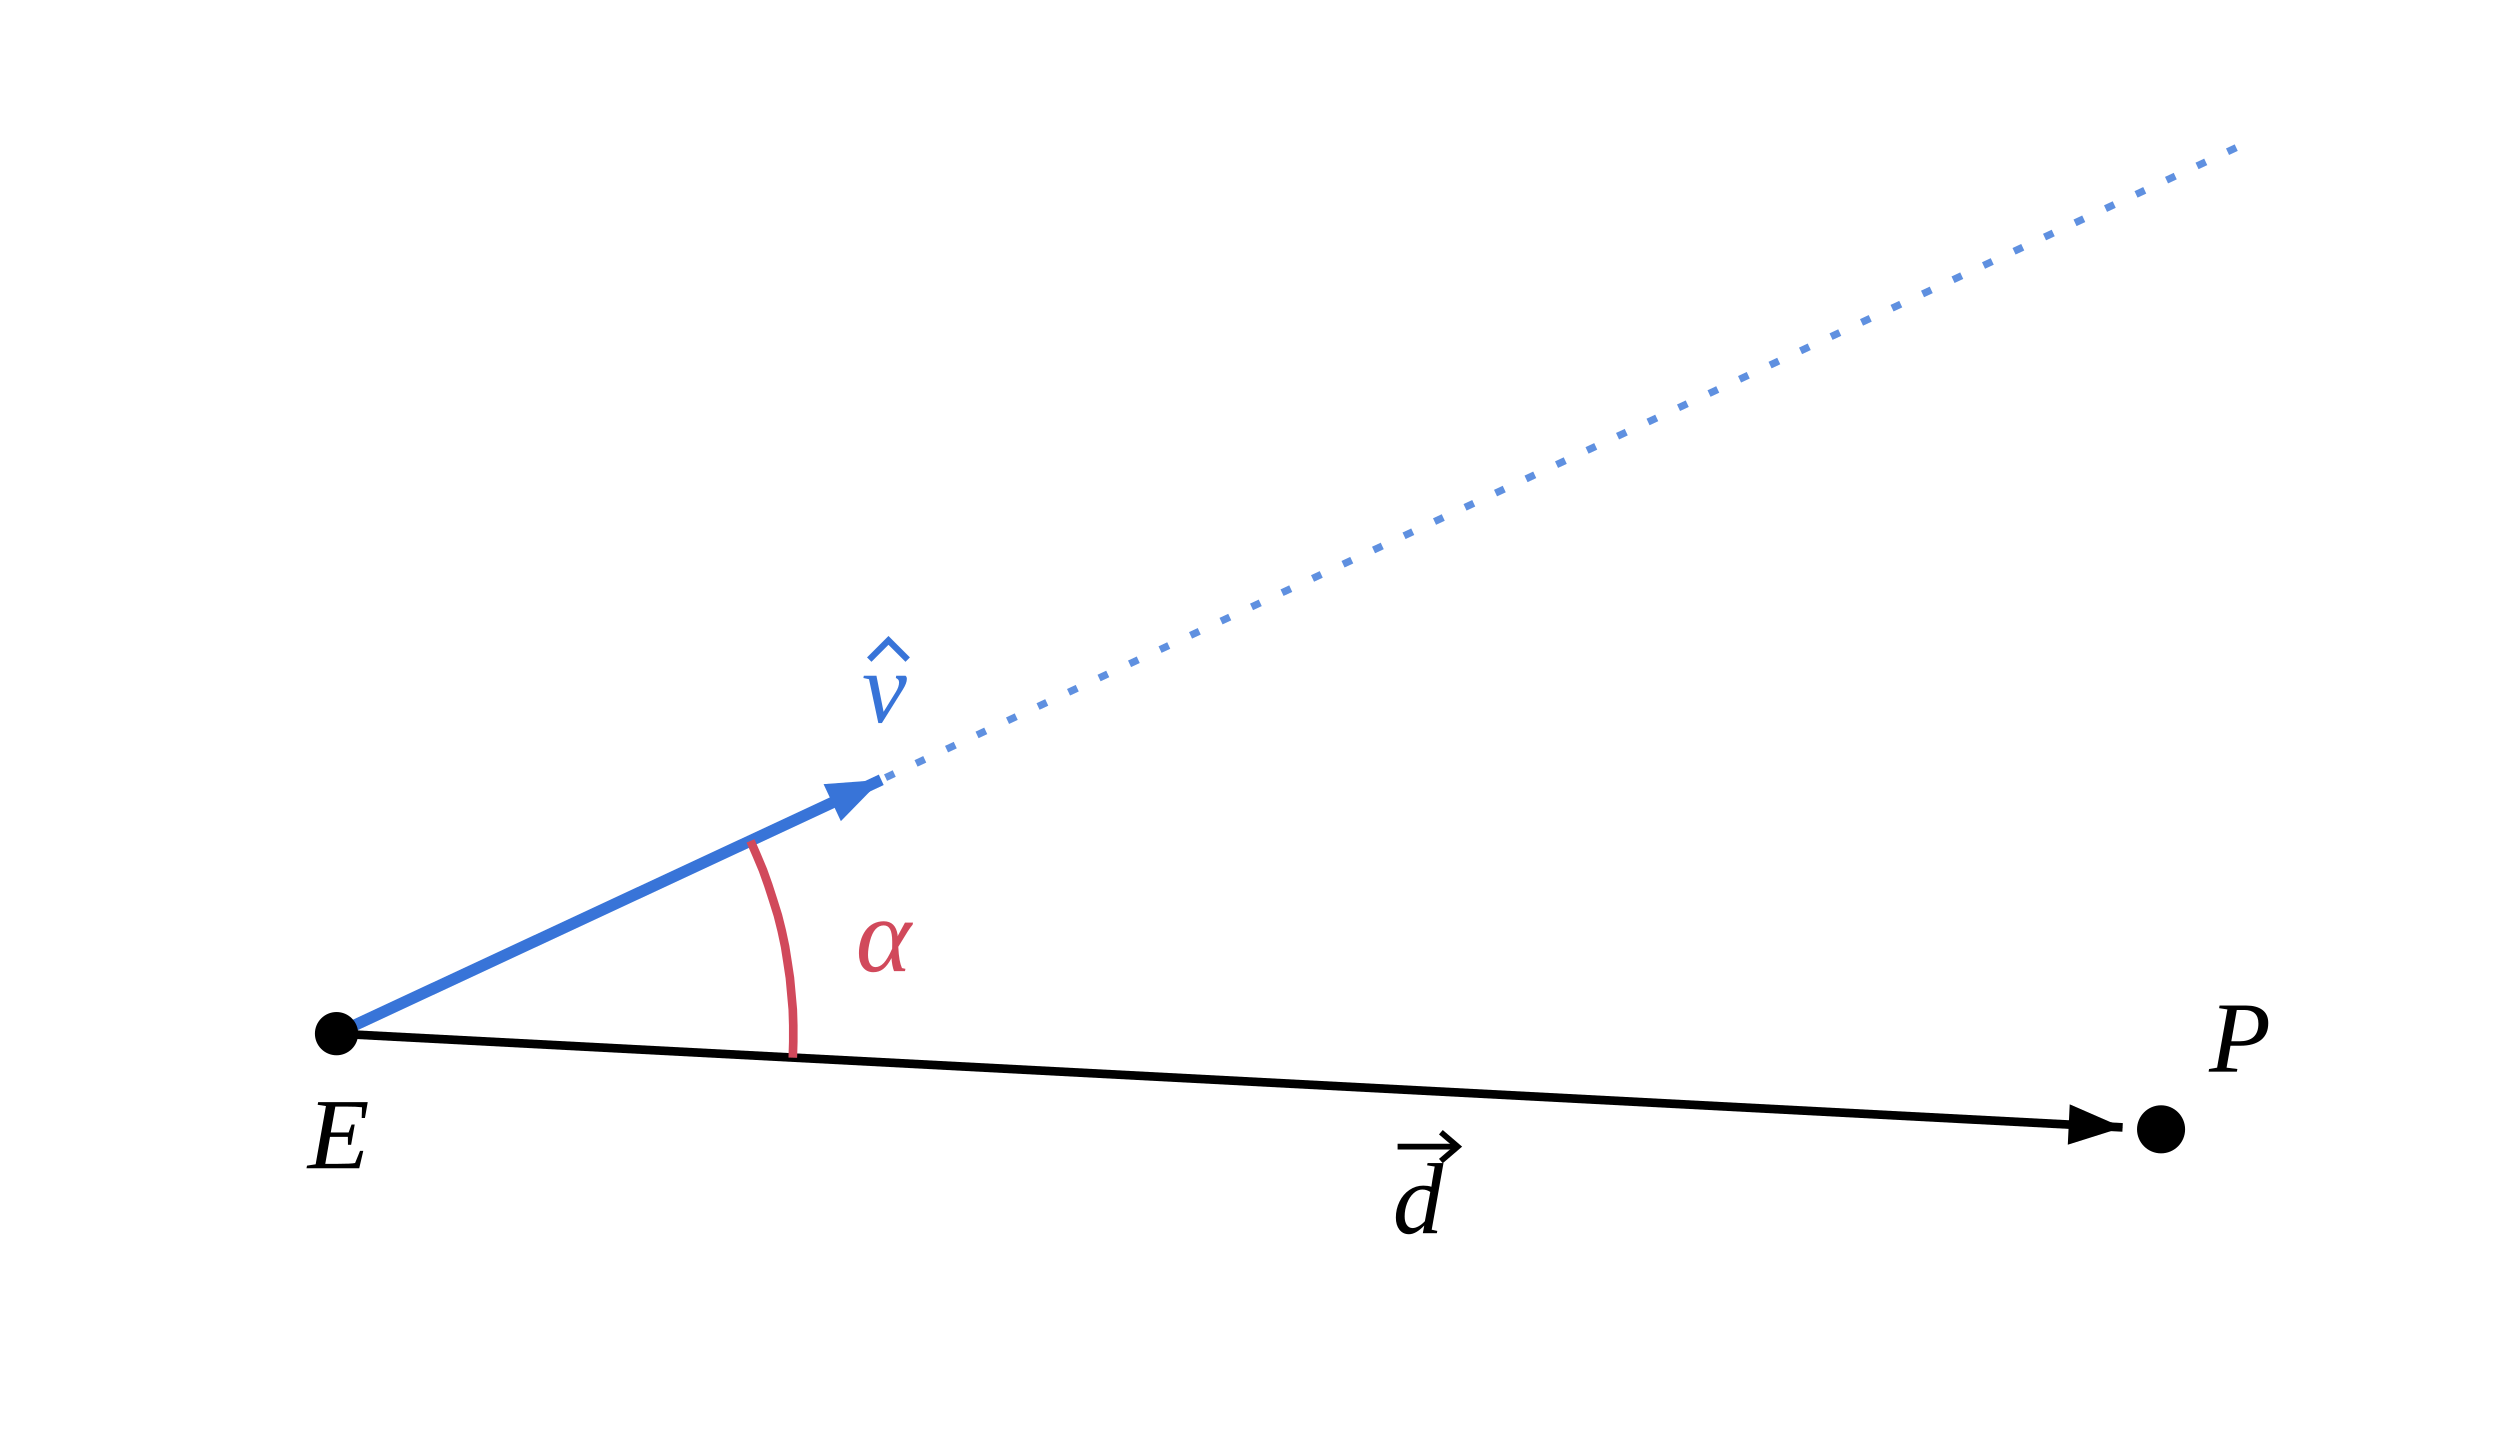
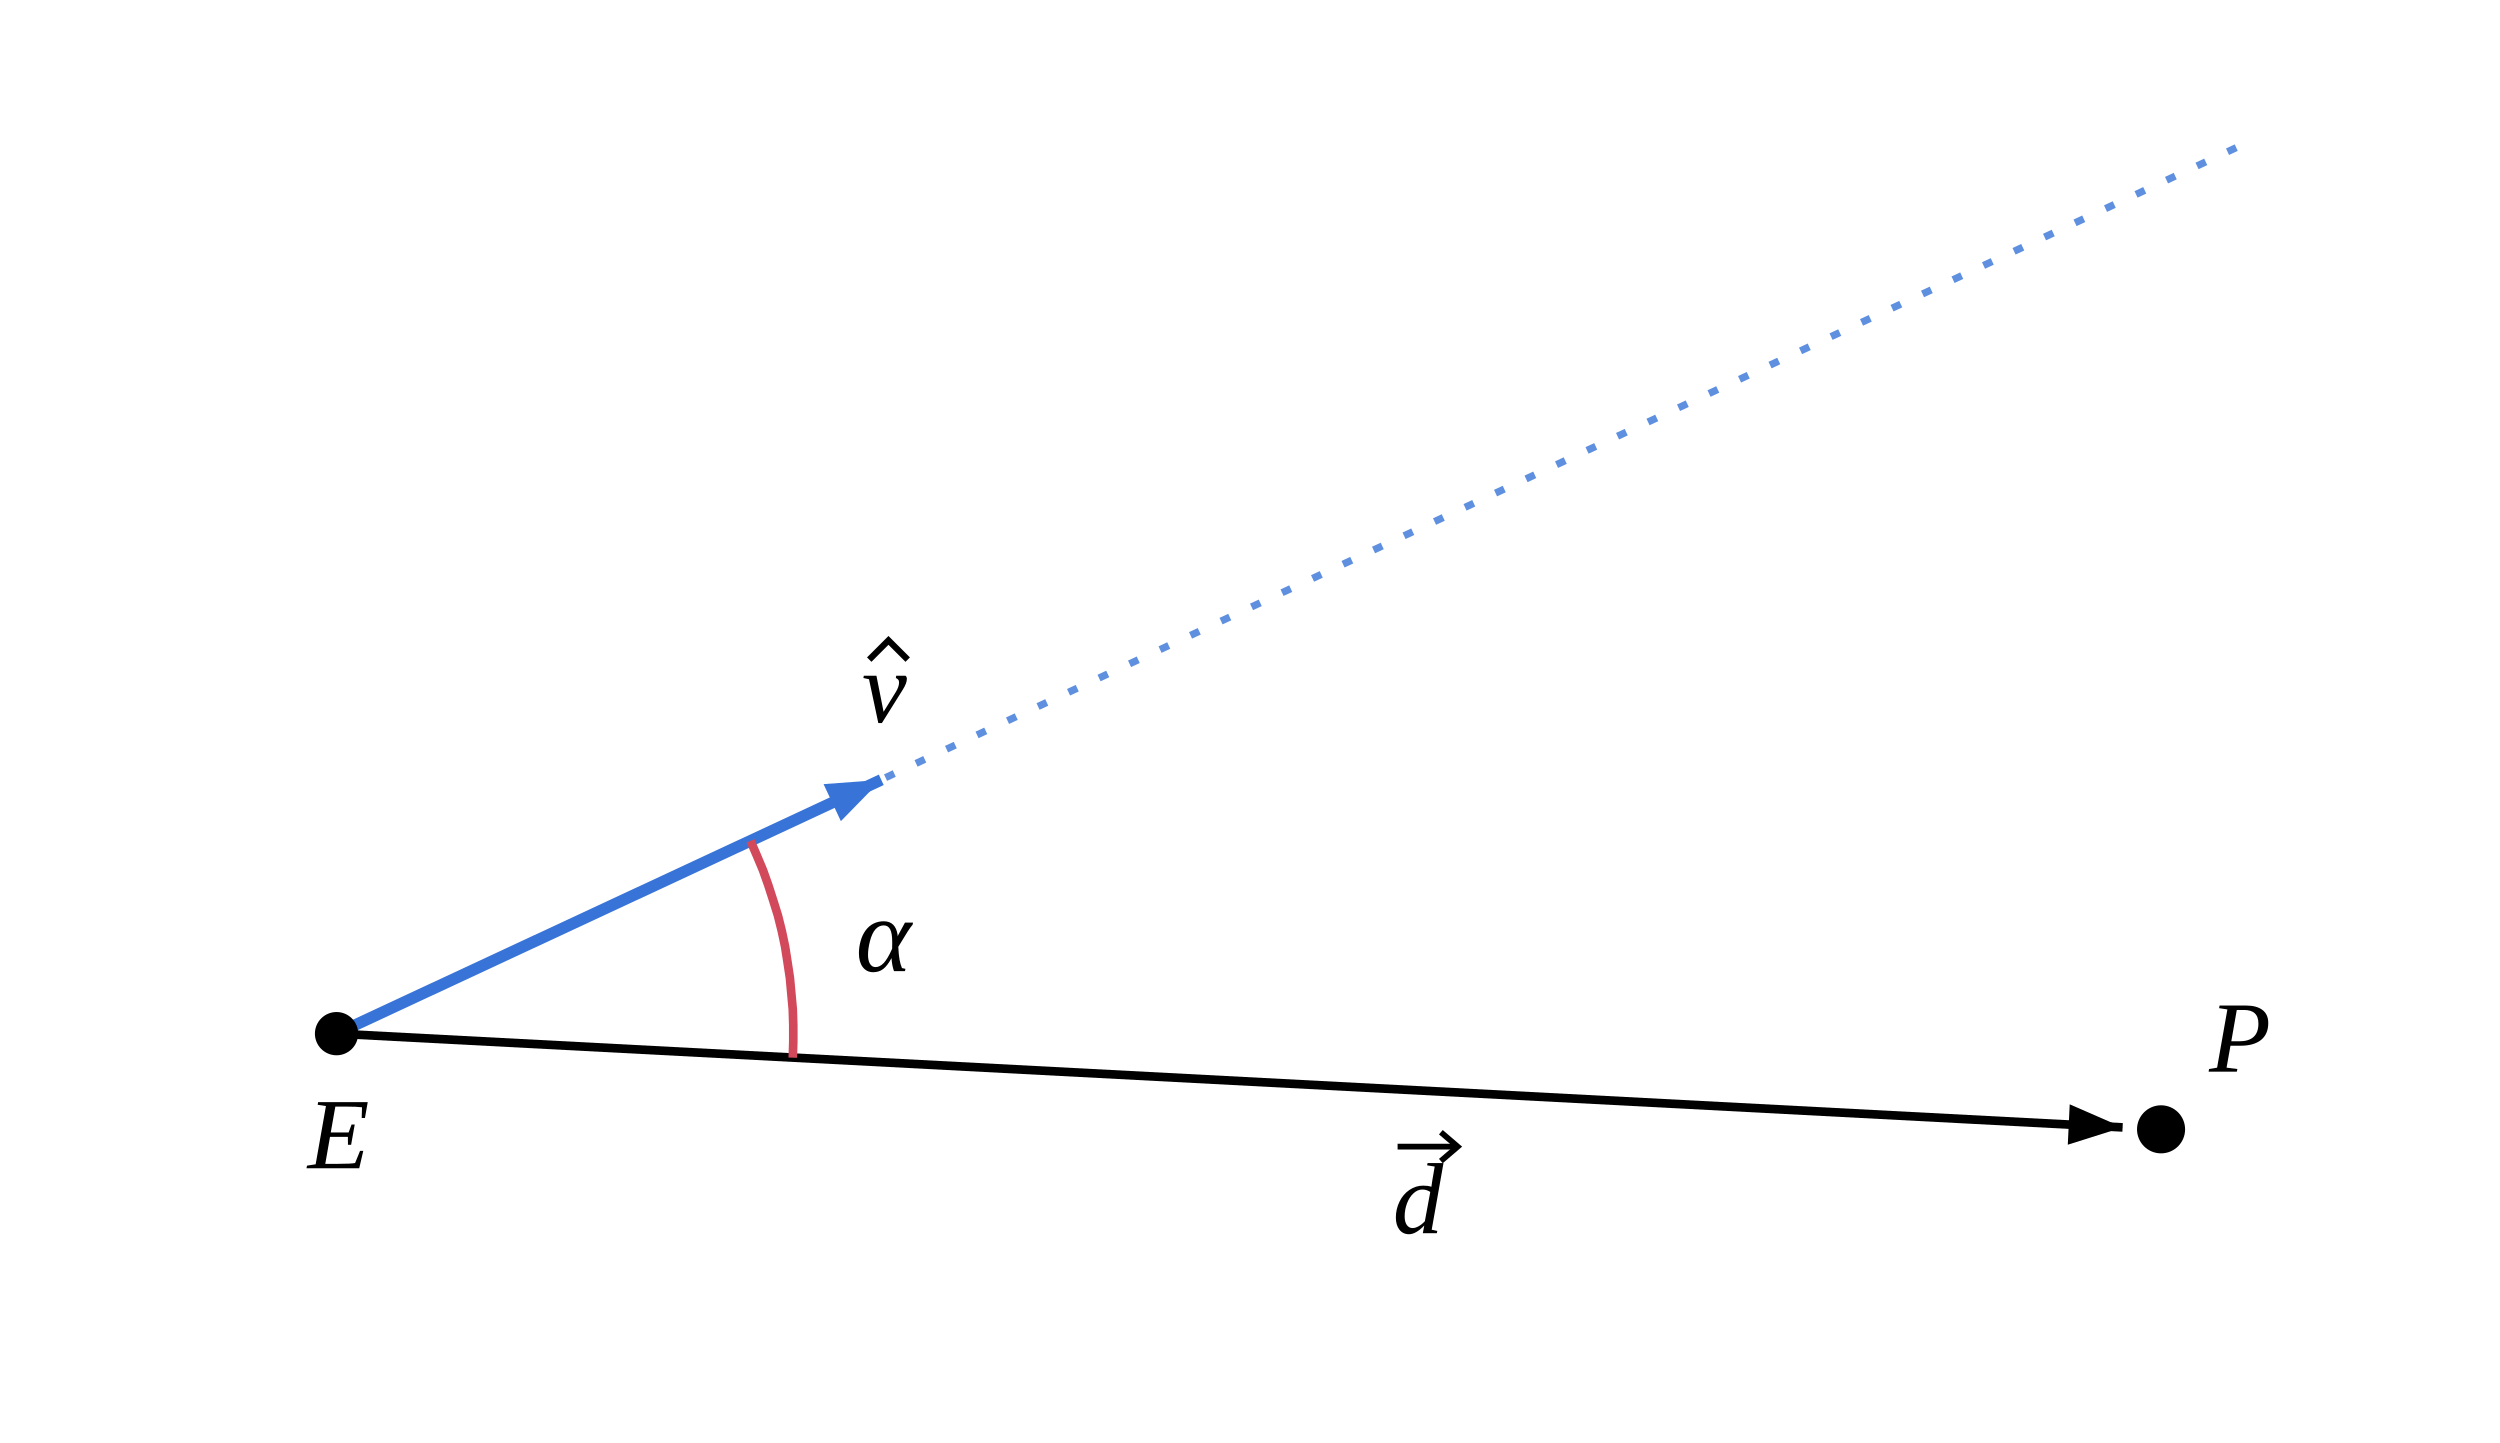
<svg xmlns="http://www.w3.org/2000/svg" width="520" height="300" viewBox="0 0 520 300" role="img" fill="none">
  <line x1="70" y1="215" x2="468.8" y2="29" stroke="#3874d8" stroke-width="1.5" stroke-dasharray="2 5" stroke-opacity="0.8" />
  <line x1="70" y1="215" x2="183.3" y2="162.2" stroke="#3874d8" stroke-width="2.4" />
  <path d="M183.3,162.2 L174.9,170.8 L171.3,163.1 Z" fill="#3874d8" />
-   <text x="179.3" y="150.2" font-family="KaTeX_Math, 'Times New Roman', serif" font-style="italic" font-size="21" fill="#3874d8" text-anchor="start">v</text>
-   <path d="M180.8,137.2 L184.8,133.2 L188.8,137.2" stroke="#3874d8" stroke-width="1.3" />
+   <text x="179.3" y="150.2" font-family="KaTeX_Math, 'Times New Roman', serif" font-style="italic" font-size="21" fill="currentColor" text-anchor="start">v</text>
+   <path d="M180.8,137.2 L184.8,133.2 L188.8,137.2" stroke="currentColor" stroke-width="1.3" />
  <line x1="70" y1="215" x2="441.5" y2="234.5" stroke="currentColor" stroke-width="1.8" />
  <path d="M441.5,234.5 L430.1,238.1 L430.5,229.7 Z" fill="currentColor" />
  <circle cx="449.5" cy="234.9" r="5" fill="currentColor" />
  <text x="459.5" y="222.9" font-family="KaTeX_Math, 'Times New Roman', serif" font-style="italic" font-size="21" fill="currentColor" text-anchor="start">P</text>
  <text x="289.7" y="256.5" font-family="KaTeX_Math, 'Times New Roman', serif" font-style="italic" font-size="21" fill="currentColor" text-anchor="start">d</text>
  <line x1="290.7" y1="238.5" x2="302.7" y2="238.5" stroke="currentColor" stroke-width="1.2" />
  <path d="M299.7,235.5 L303.2,238.5 L299.7,241.5" stroke="currentColor" stroke-width="1.2" />
  <path d="M164.9,220 L165,216.7 L165,213.3 L164.9,210 L164.6,206.7 L164.3,203.4 L163.8,200.1 L163.3,196.9 L162.6,193.6 L161.8,190.4 L160.8,187.2 L159.8,184.1 L158.7,181 L157.4,177.9 L156.1,174.9" stroke="#d1495b" stroke-width="1.8" />
-   <text x="178" y="202" font-family="KaTeX_Math, 'Times New Roman', serif" font-style="italic" font-size="22" fill="#d1495b" text-anchor="start">α</text>
+   <text x="178" y="202" font-family="KaTeX_Math, 'Times New Roman', serif" font-style="italic" font-size="22" fill="currentColor" text-anchor="start">α</text>
  <circle cx="70" cy="215" r="4.5" fill="currentColor" />
  <text x="64" y="243" font-family="KaTeX_Math, 'Times New Roman', serif" font-style="italic" font-size="21" fill="currentColor" text-anchor="start">E</text>
</svg>
